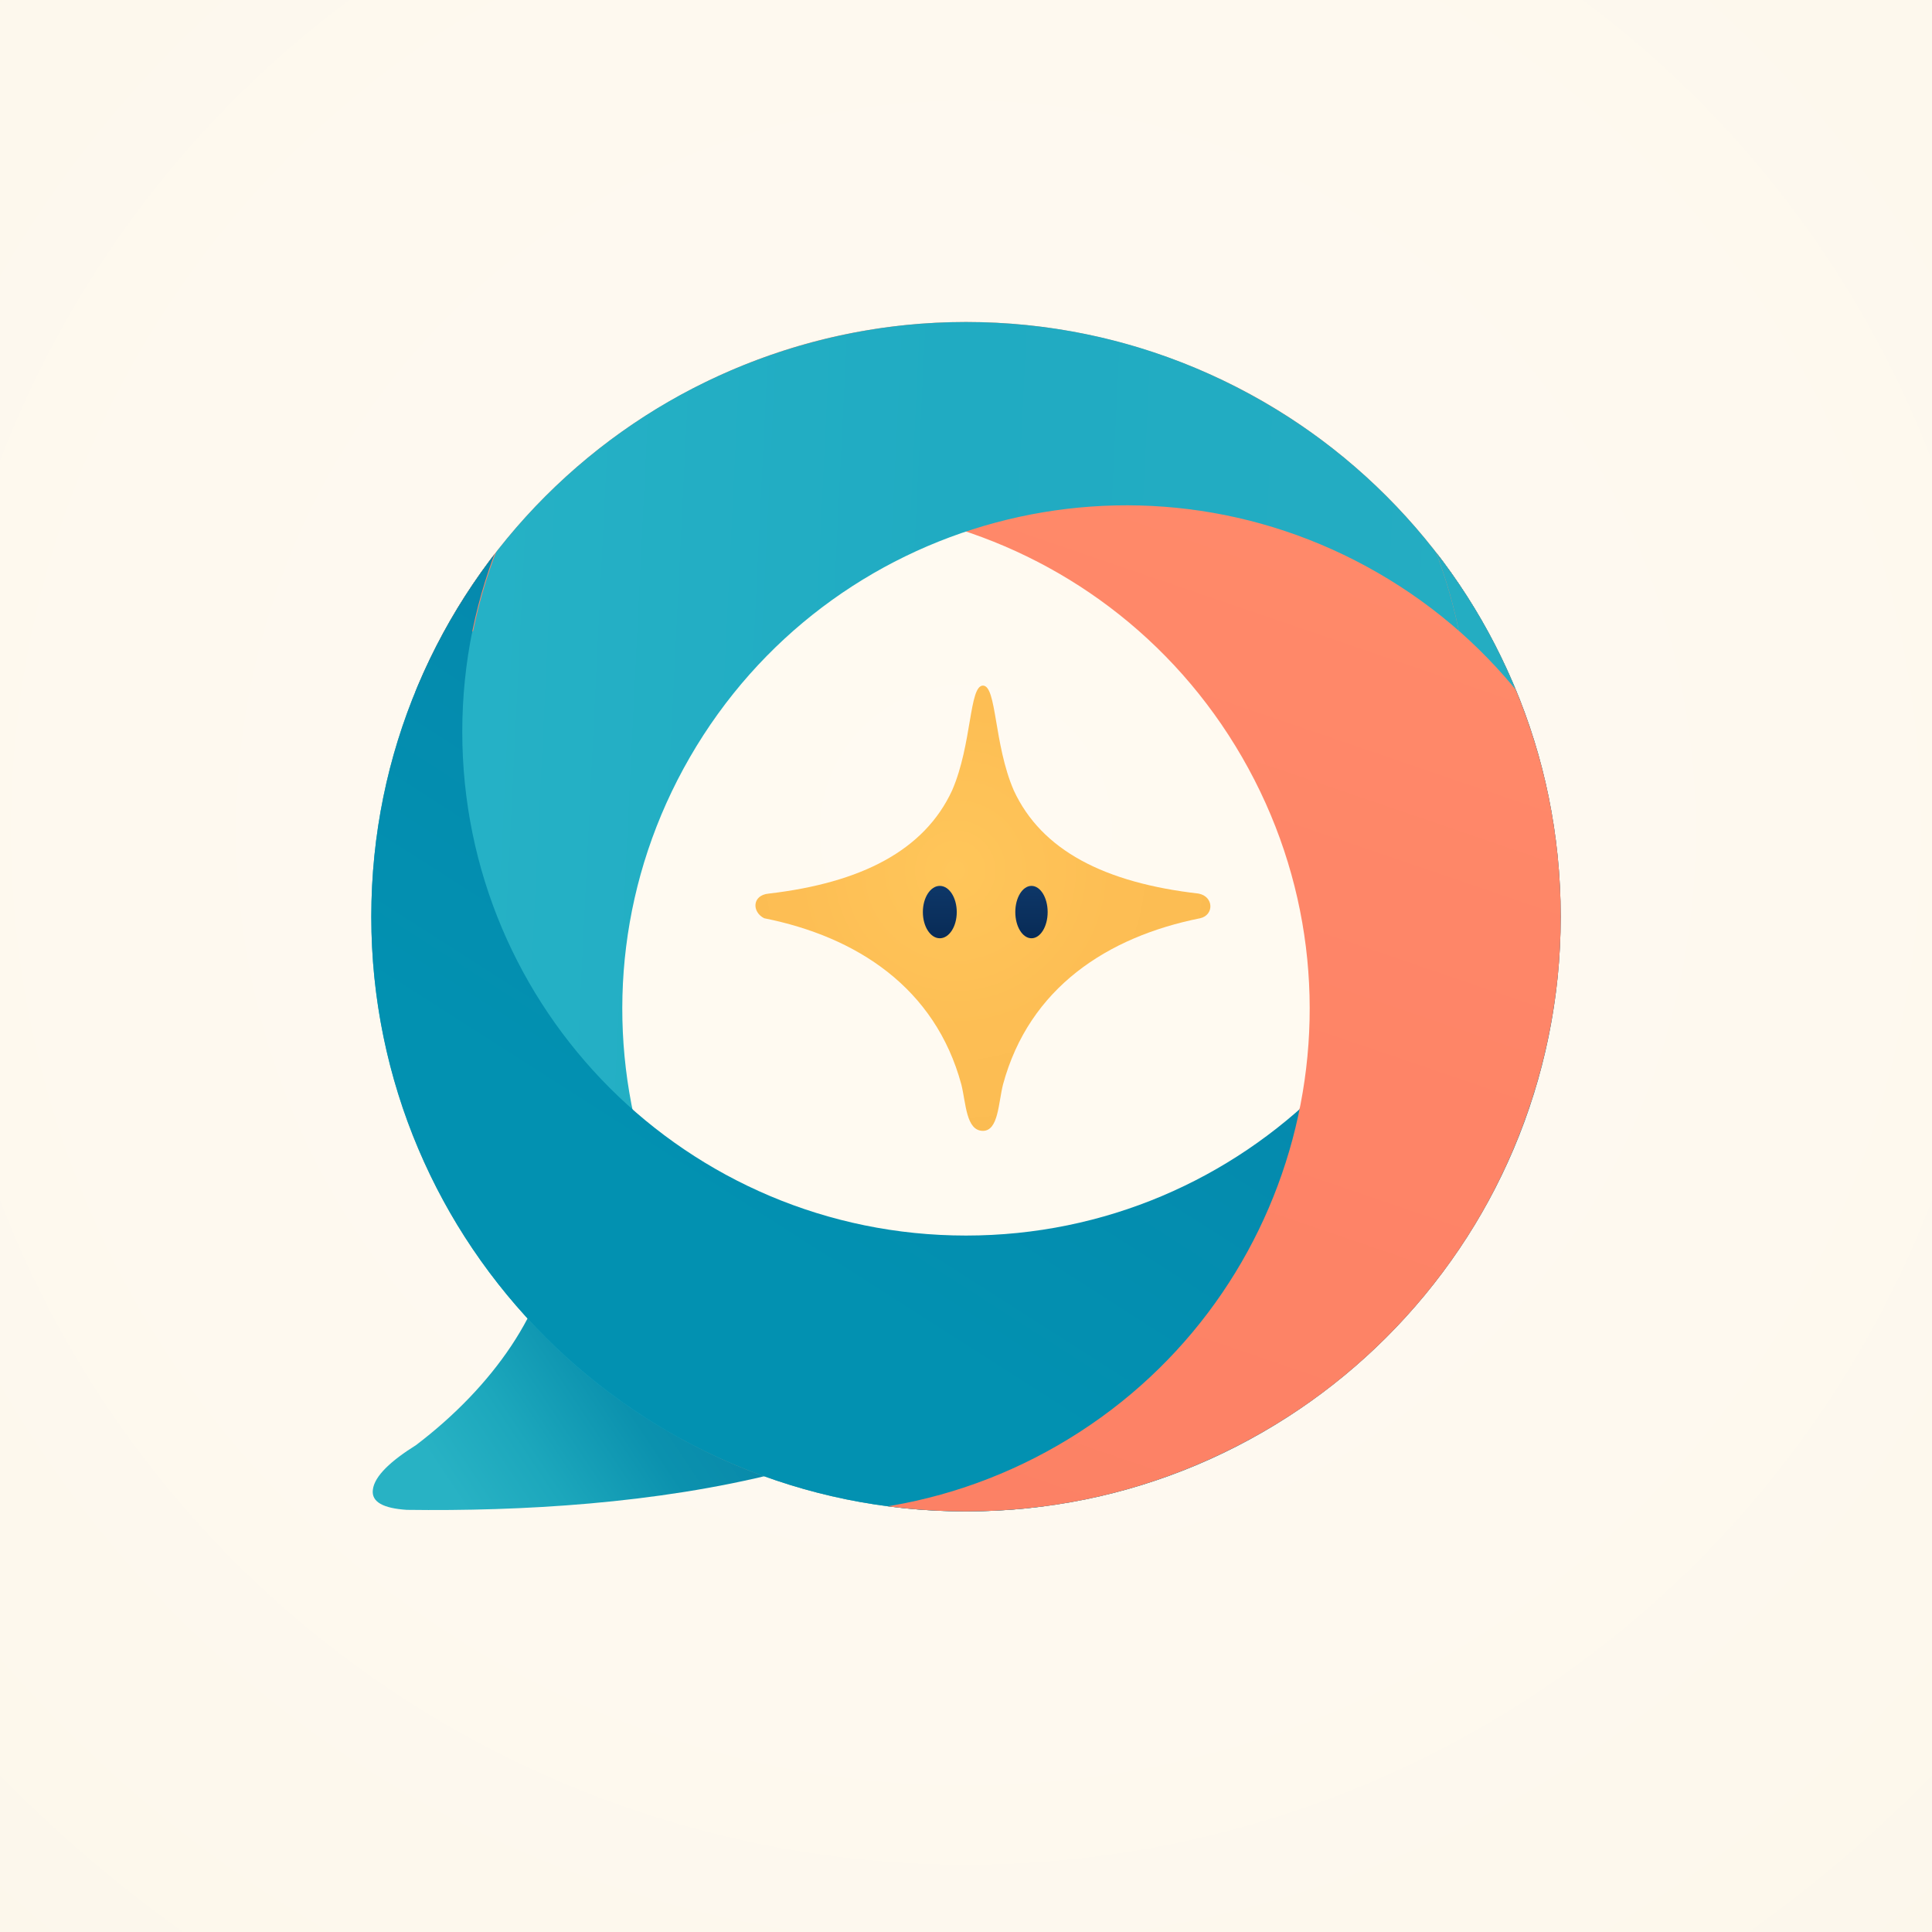
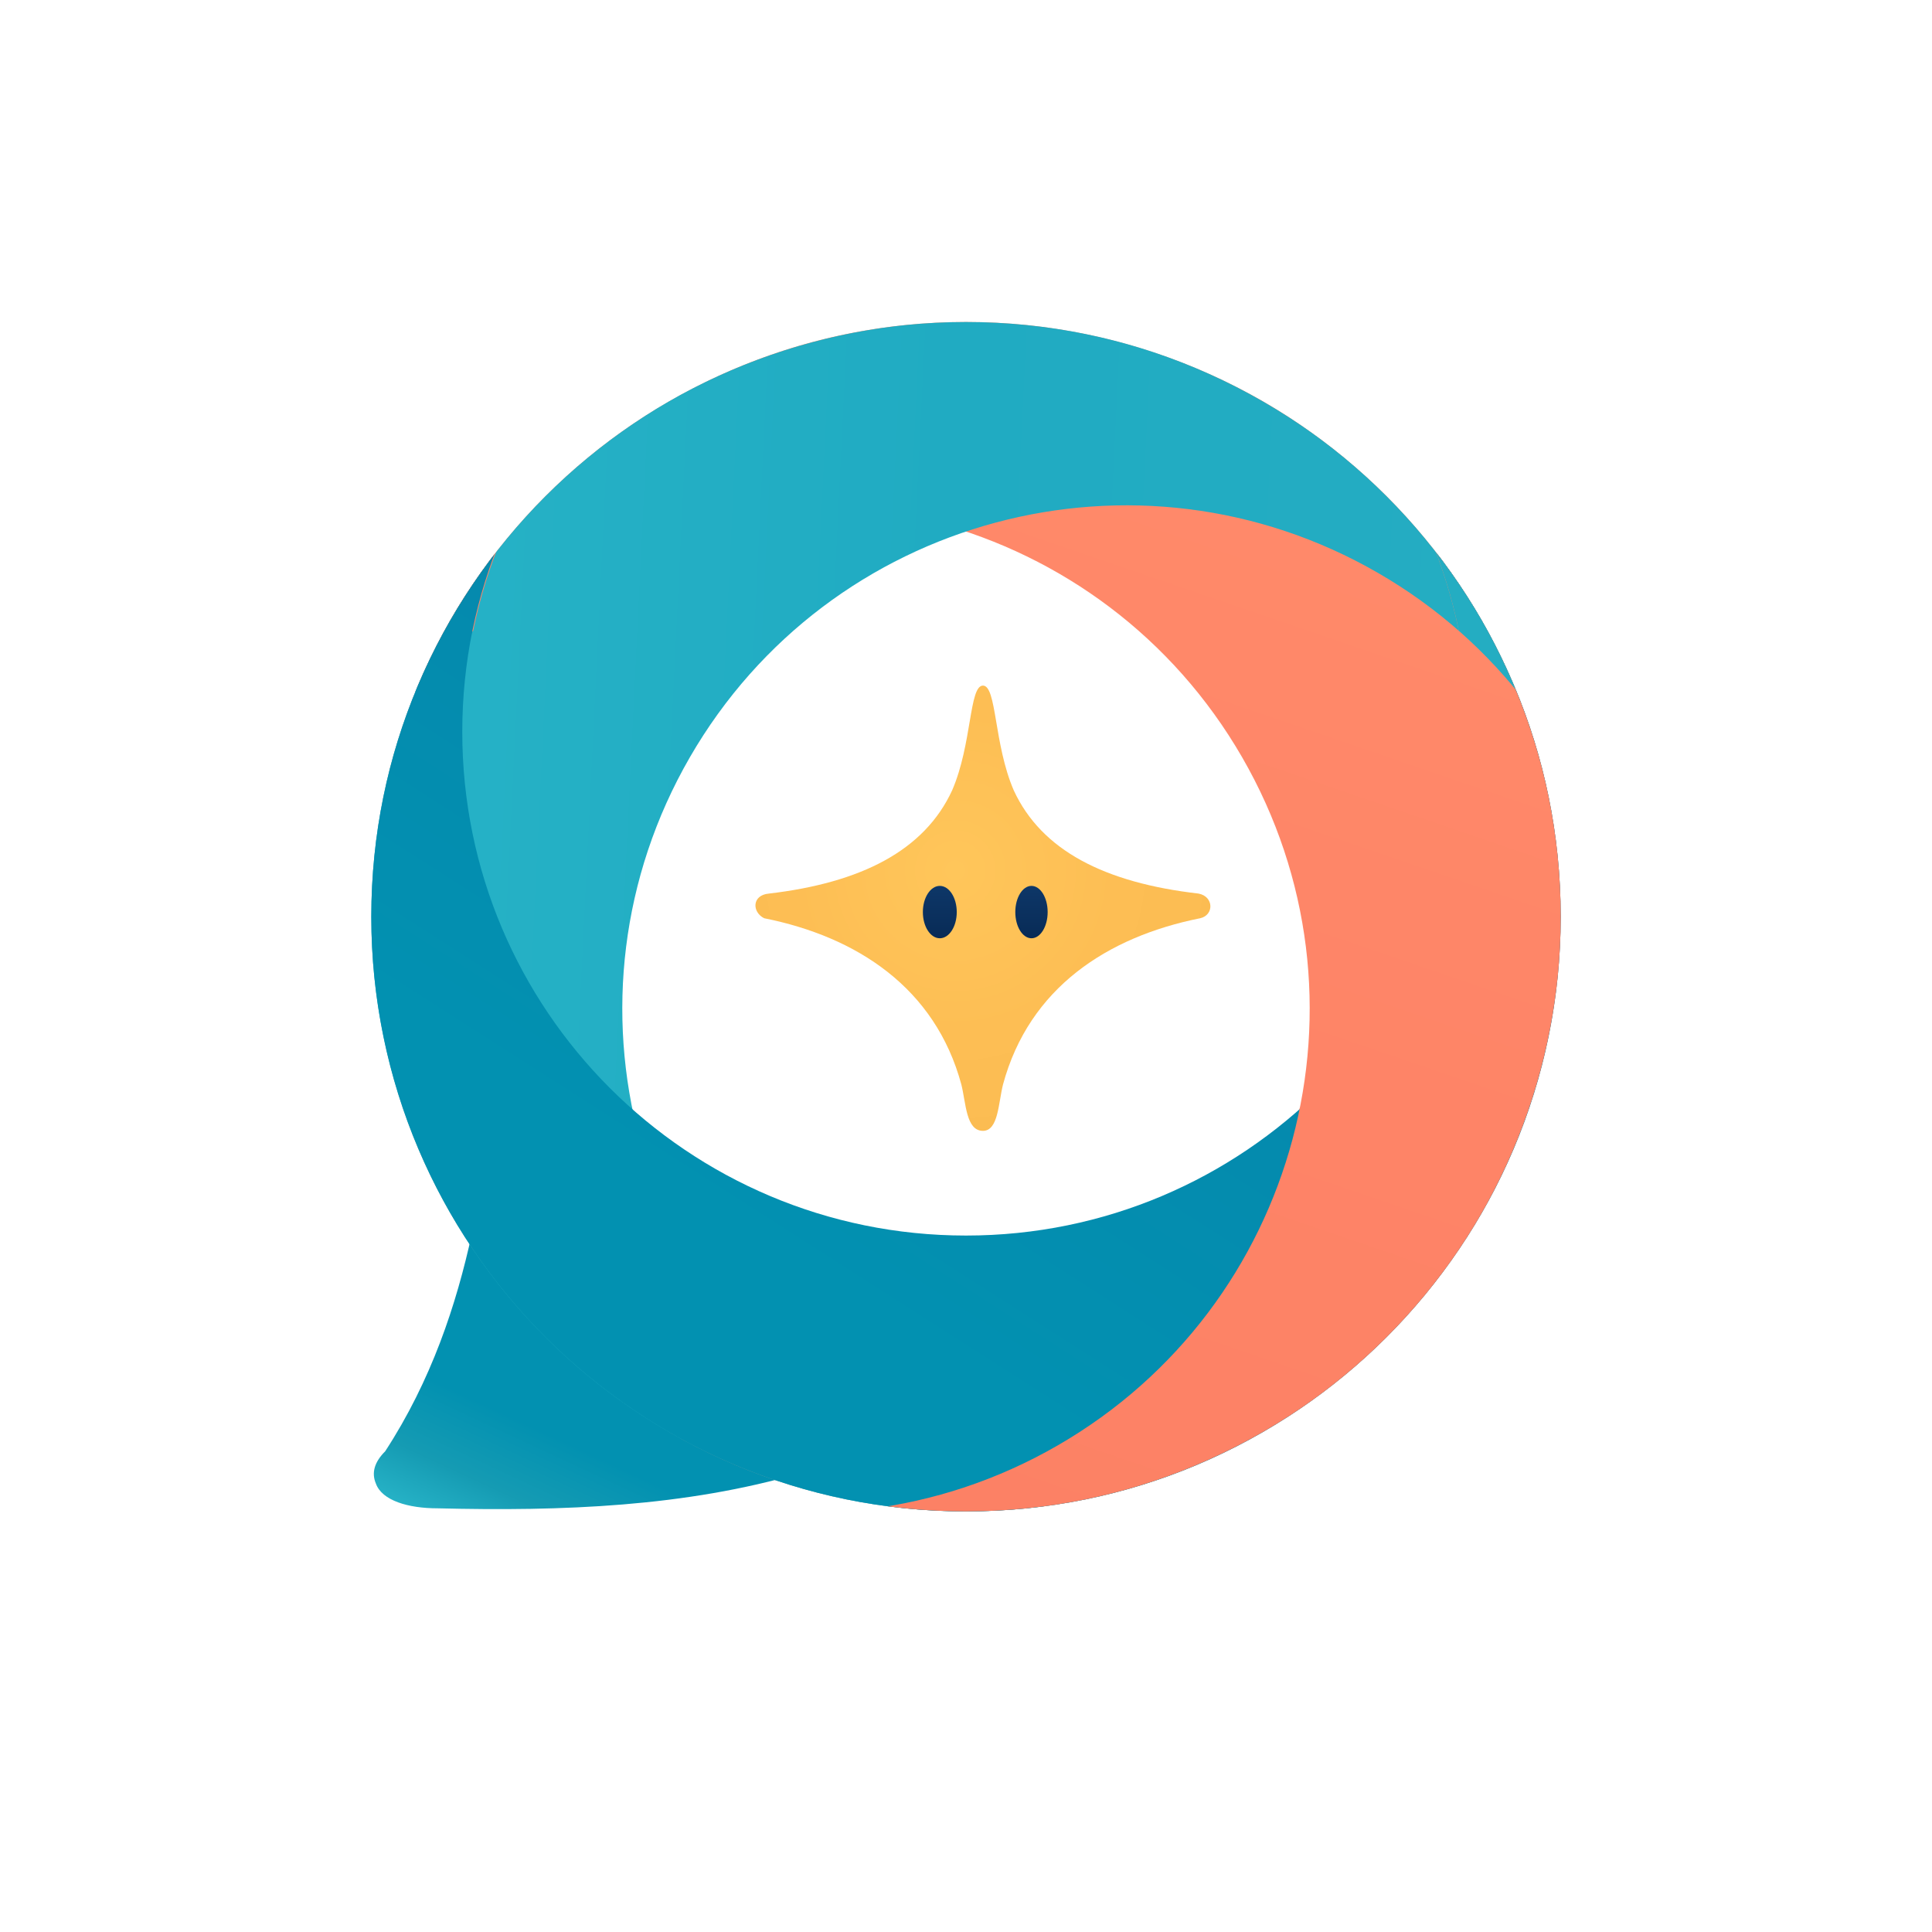
<svg xmlns="http://www.w3.org/2000/svg" width="1254" height="1254" viewBox="0 0 1254 1254" role="img" aria-labelledby="title desc">
  <defs>
    <radialGradient id="background" cx="627" cy="539" r="980" gradientUnits="userSpaceOnUse">
      <stop offset="0" stop-color="#fffaf2" />
      <stop offset="0.58" stop-color="#fef9ef" />
      <stop offset="1" stop-color="#fcf7eb" />
    </radialGradient>
    <linearGradient id="cyanLeaf" x1="350" y1="260" x2="720" y2="980" gradientUnits="userSpaceOnUse">
      <stop offset="0" stop-color="#27b3c7" />
      <stop offset="0.5" stop-color="#20abc2" />
      <stop offset="1" stop-color="#25adc2" />
    </linearGradient>
    <linearGradient id="darkLeaf" x1="900" y1="470" x2="580" y2="970" gradientUnits="userSpaceOnUse">
      <stop offset="0" stop-color="#0291b1" />
      <stop offset="0.5" stop-color="#0589ad" />
      <stop offset="1" stop-color="#0879a1" />
    </linearGradient>
    <linearGradient id="coralLeaf" x1="530" y1="230" x2="1010" y2="780" gradientUnits="userSpaceOnUse">
      <stop offset="0" stop-color="#ff8a6a" />
      <stop offset="0.5" stop-color="#fe8467" />
      <stop offset="1" stop-color="#fc8165" />
    </linearGradient>
-     <linearGradient id="tailGradient" x1="505" y1="895" x2="325" y2="1015" gradientUnits="userSpaceOnUse">
-       <stop offset="0" stop-color="#0785a8" />
-       <stop offset="0.42" stop-color="#0b91ae" />
-       <stop offset="0.74" stop-color="#1ca7bc" />
-       <stop offset="1" stop-color="#28b2c4" />
+     <linearGradient id="tailGradient" x1="320" y1="800" x2="241" y2="970" gradientUnits="userSpaceOnUse">
+       <stop offset="0" stop-color="#0291b1" />
+       <stop offset="0.55" stop-color="#0291b1" />
+       <stop offset="0.8" stop-color="#159bb3" />
+       <stop offset="1" stop-color="#27b3c7" />
    </linearGradient>
    <radialGradient id="lightSpirit" cx="620" cy="565" r="180" gradientUnits="userSpaceOnUse">
      <stop offset="0" stop-color="#ffc65a" />
      <stop offset="0.58" stop-color="#fdbe54" />
      <stop offset="1" stop-color="#fbbc52" />
    </radialGradient>
    <linearGradient id="eye" x1="0" y1="575" x2="0" y2="609" gradientUnits="userSpaceOnUse">
      <stop offset="0" stop-color="#0e3768" />
      <stop offset="1" stop-color="#082b56" />
    </linearGradient>
    <clipPath id="outerCircle" clipPathUnits="userSpaceOnUse">
      <circle cx="627" cy="595" r="386" />
    </clipPath>
    <path id="leaf" fill-rule="evenodd" clip-rule="evenodd" d="M627 209 A386 386 0 1 1 627 981 A386 386 0 1 1 627 209Z M627 388.044 A326.956 326.956 0 1 1 627 1041.956 A326.956 326.956 0 1 1 627 388.044Z" />
    <path id="leafClipExpanded" fill-rule="evenodd" clip-rule="evenodd" d="M627 208.5 A386.5 386.5 0 1 1 627 981.5 A386.5 386.5 0 1 1 627 208.5Z M627 388.544 A326.456 326.456 0 1 1 627 1041.456 A326.456 326.456 0 1 1 627 388.544Z" />
    <clipPath id="coralLeafClip" clipPathUnits="userSpaceOnUse">
      <use href="#leafClipExpanded" transform="rotate(60 627 595)" />
    </clipPath>
    <clipPath id="darkLeafClip" clipPathUnits="userSpaceOnUse">
      <use href="#leafClipExpanded" transform="rotate(180 627 595)" />
    </clipPath>
    <clipPath id="cyanLeafClip" clipPathUnits="userSpaceOnUse">
      <use href="#leafClipExpanded" transform="rotate(300 627 595)" />
    </clipPath>
    <clipPath id="upperRightOverlap" clipPathUnits="userSpaceOnUse">
      <rect x="627" y="0" width="627" height="595" />
    </clipPath>
    <clipPath id="upperLeftOverlap" clipPathUnits="userSpaceOnUse">
      <rect x="0" y="0" width="627" height="595" />
    </clipPath>
  </defs>
-   <rect width="1254" height="1254" fill="url(#background)" />
-   <path d="M360 800 C355 850 320 900 270 938 C254 948 243 958 242 967 C241 975 249 979 264 980 C338 981 426 976 505 956 C530 949 550 938 566 925 C505 870 430 825 360 800Z" fill="url(#tailGradient)" />
+   <path d="M325 680 C315 745 310 850 250 942 C243 949 241 956 244 963 C248 974 265 979 284 979 C365 981 445 978 520 956 C470 850 400 740 325 680Z" fill="url(#tailGradient)" />
  <g clip-path="url(#outerCircle)">
    <use href="#leaf" transform="rotate(60 627 595)" fill="url(#coralLeaf)" />
    <use href="#leaf" transform="rotate(300 627 595)" fill="url(#cyanLeaf)" />
    <use href="#leaf" transform="rotate(180 627 595)" fill="url(#darkLeaf)" />
    <g clip-path="url(#coralLeafClip)">
      <g clip-path="url(#darkLeafClip)">
        <use href="#leaf" transform="rotate(60 627 595)" fill="url(#coralLeaf)" />
      </g>
    </g>
    <g clip-path="url(#coralLeafClip)">
      <g clip-path="url(#darkLeafClip)">
        <g clip-path="url(#cyanLeafClip)">
          <g clip-path="url(#upperRightOverlap)">
            <use href="#leaf" transform="rotate(300 627 595)" fill="url(#cyanLeaf)" />
          </g>
          <g clip-path="url(#upperLeftOverlap)">
            <use href="#leaf" transform="rotate(180 627 595)" fill="url(#darkLeaf)" />
          </g>
        </g>
      </g>
    </g>
  </g>
  <path d="M638 445 C629 445 631 483 618 513 C600 552 559 573 499 580 C488 581 488 592 496 596 C556 608 607 641 624 704 C627 716 627 734 638 734 C648 734 648 716 651 704 C668 641 719 608 779 596 C788 594 788 582 778 580 C717 573 676 552 658 513 C645 483 647 445 638 445Z" fill="url(#lightSpirit)" />
  <ellipse cx="610" cy="592" rx="11" ry="17" fill="url(#eye)" />
  <ellipse cx="669.5" cy="592" rx="10.5" ry="17" fill="url(#eye)" />
</svg>
